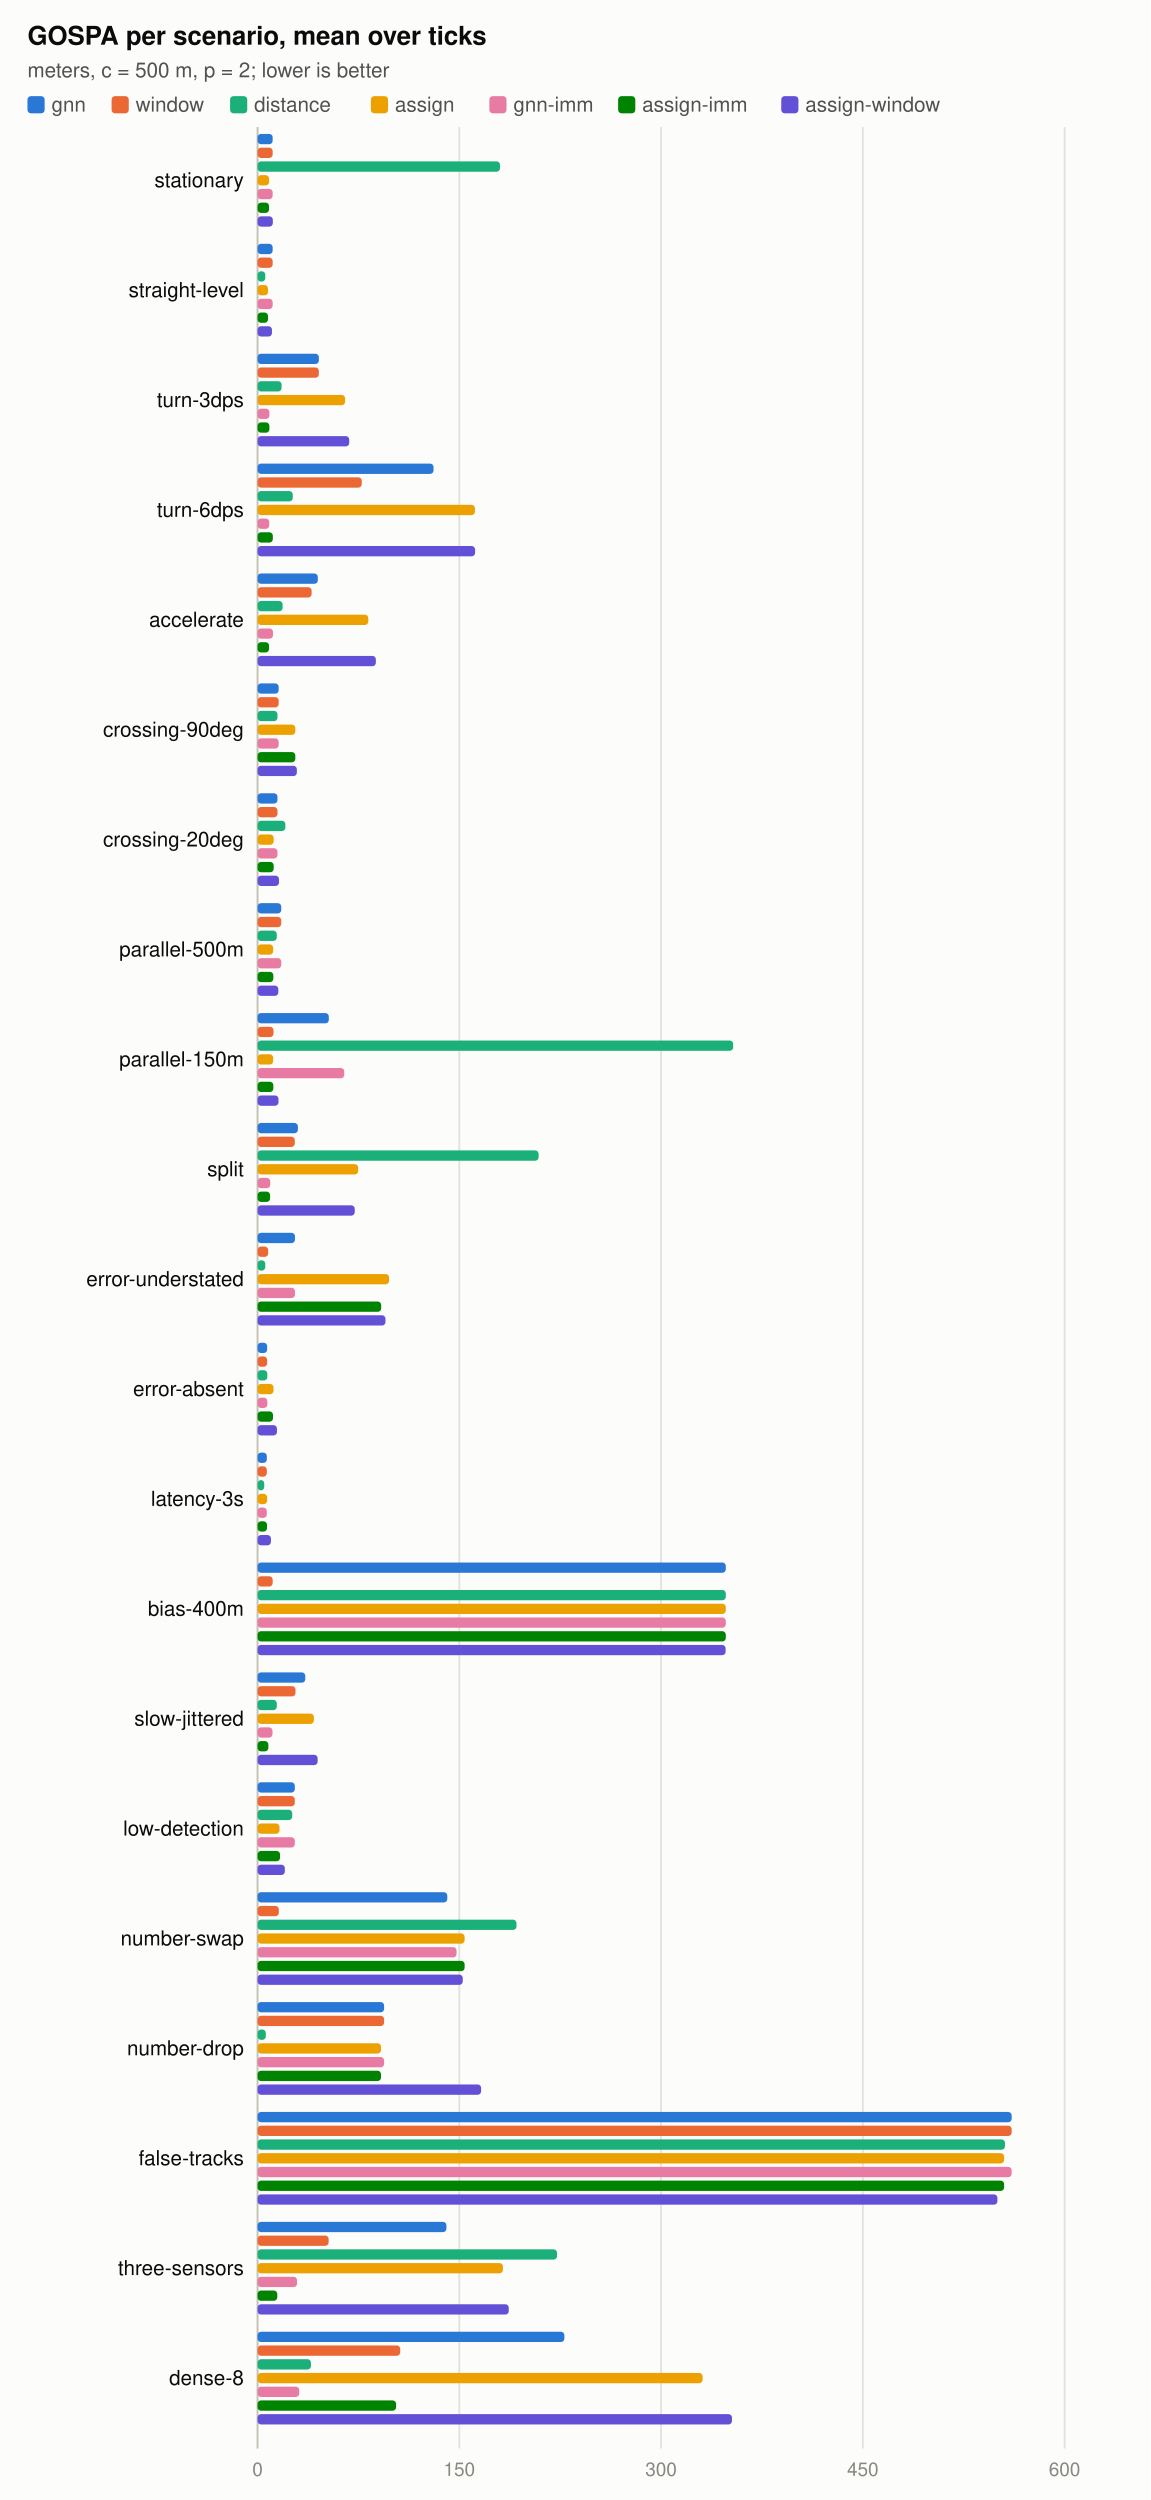
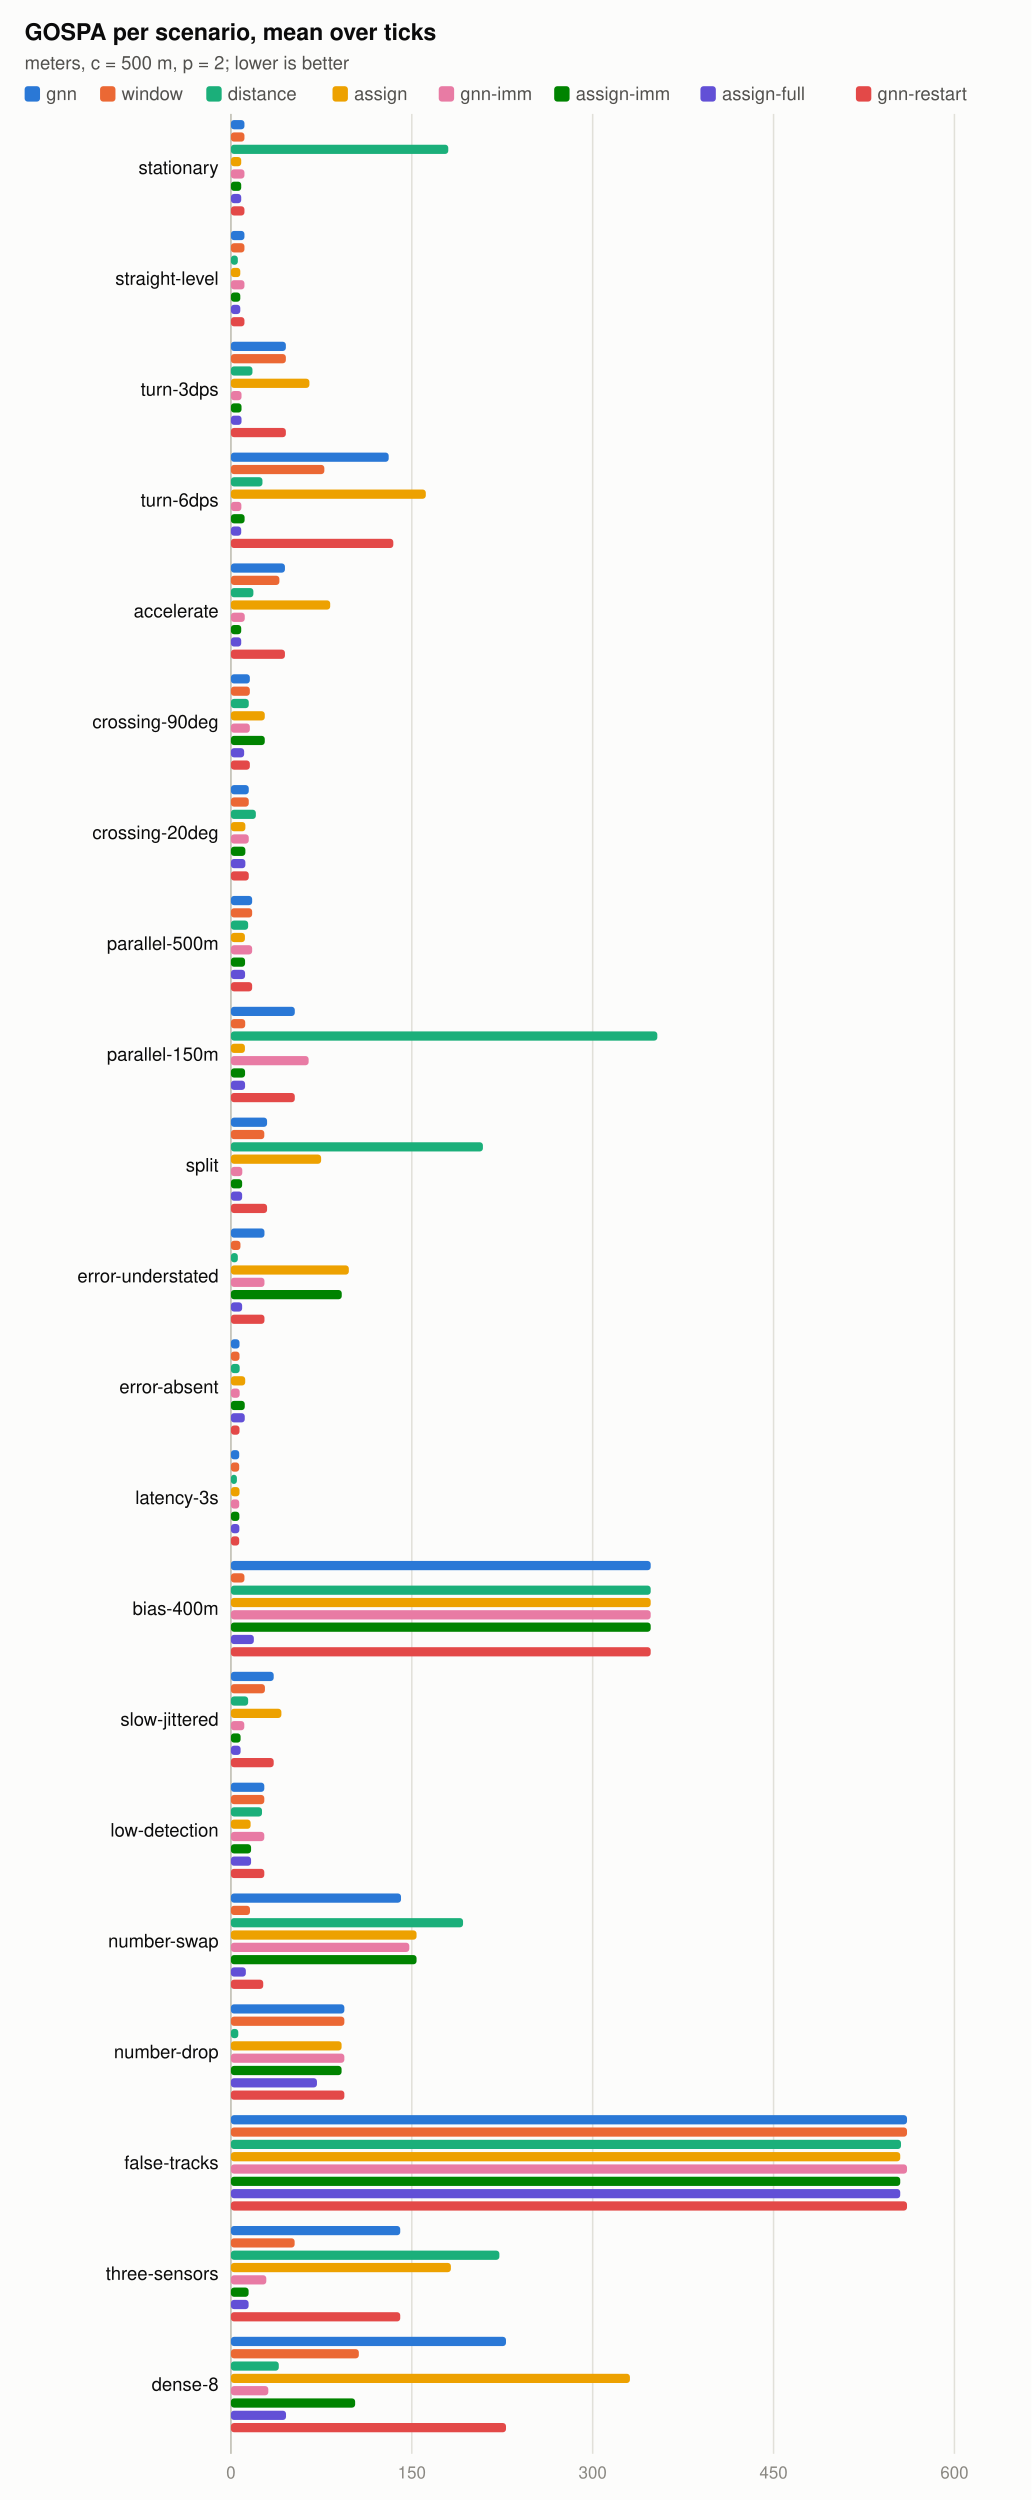
- <svg xmlns="http://www.w3.org/2000/svg" width="670" height="1456" viewBox="0 0 670 1456" font-family="-apple-system, BlinkMacSystemFont, 'Segoe UI', Helvetica, Arial, sans-serif" role="img" aria-label="GOSPA per scenario, mean over ticks">
+ <svg xmlns="http://www.w3.org/2000/svg" width="670" height="1624" viewBox="0 0 670 1624" font-family="-apple-system, BlinkMacSystemFont, 'Segoe UI', Helvetica, Arial, sans-serif" role="img" aria-label="GOSPA per scenario, mean over ticks">
  <rect width="100%" height="100%" fill="#fcfcfb" />
  <text x="16" y="26" font-size="15" font-weight="600" fill="#0b0b0b">GOSPA per scenario, mean over ticks</text>
  <text x="16" y="45" font-size="12" fill="#52514e">meters, c = 500 m, p = 2; lower is better</text>
  <rect x="16" y="56" width="10" height="10" rx="2" fill="#2a78d6" />
  <text x="30" y="65" font-size="12" fill="#52514e">gnn</text>
  <rect x="65" y="56" width="10" height="10" rx="2" fill="#eb6834" />
  <text x="79" y="65" font-size="12" fill="#52514e">window</text>
  <rect x="134" y="56" width="10" height="10" rx="2" fill="#1baf7a" />
  <text x="148" y="65" font-size="12" fill="#52514e">distance</text>
  <rect x="216" y="56" width="10" height="10" rx="2" fill="#eda100" />
  <text x="230" y="65" font-size="12" fill="#52514e">assign</text>
  <rect x="285" y="56" width="10" height="10" rx="2" fill="#e87ba4" />
  <text x="299" y="65" font-size="12" fill="#52514e">gnn-imm</text>
  <rect x="360" y="56" width="10" height="10" rx="2" fill="#008300" />
  <text x="374" y="65" font-size="12" fill="#52514e">assign-imm</text>
  <rect x="455" y="56" width="10" height="10" rx="2" fill="#6250d6" />
-   <text x="469" y="65" font-size="12" fill="#52514e">assign-window</text>
-   <line x1="150.0" y1="74" x2="150.0" y2="1426" stroke="#e1e0d9" stroke-width="1" />
-   <text x="150.0" y="1442" font-size="11" text-anchor="middle" fill="#898781">0</text>
-   <line x1="267.5" y1="74" x2="267.5" y2="1426" stroke="#e1e0d9" stroke-width="1" />
-   <text x="267.5" y="1442" font-size="11" text-anchor="middle" fill="#898781">150</text>
-   <line x1="385.0" y1="74" x2="385.0" y2="1426" stroke="#e1e0d9" stroke-width="1" />
-   <text x="385.0" y="1442" font-size="11" text-anchor="middle" fill="#898781">300</text>
-   <line x1="502.5" y1="74" x2="502.5" y2="1426" stroke="#e1e0d9" stroke-width="1" />
-   <text x="502.5" y="1442" font-size="11" text-anchor="middle" fill="#898781">450</text>
-   <line x1="620.0" y1="74" x2="620.0" y2="1426" stroke="#e1e0d9" stroke-width="1" />
-   <text x="620.0" y="1442" font-size="11" text-anchor="middle" fill="#898781">600</text>
-   <line x1="150" y1="74" x2="150" y2="1426" stroke="#c3c2b7" stroke-width="1" />
-   <text x="142" y="109.0" font-size="12" text-anchor="end" fill="#0b0b0b">stationary</text>
+   <text x="469" y="65" font-size="12" fill="#52514e">assign-full</text>
+   <rect x="556" y="56" width="10" height="10" rx="2" fill="#e34948" />
+   <text x="570" y="65" font-size="12" fill="#52514e">gnn-restart</text>
+   <line x1="150.0" y1="74" x2="150.0" y2="1594" stroke="#e1e0d9" stroke-width="1" />
+   <text x="150.0" y="1610" font-size="11" text-anchor="middle" fill="#898781">0</text>
+   <line x1="267.5" y1="74" x2="267.5" y2="1594" stroke="#e1e0d9" stroke-width="1" />
+   <text x="267.5" y="1610" font-size="11" text-anchor="middle" fill="#898781">150</text>
+   <line x1="385.0" y1="74" x2="385.0" y2="1594" stroke="#e1e0d9" stroke-width="1" />
+   <text x="385.0" y="1610" font-size="11" text-anchor="middle" fill="#898781">300</text>
+   <line x1="502.5" y1="74" x2="502.5" y2="1594" stroke="#e1e0d9" stroke-width="1" />
+   <text x="502.5" y="1610" font-size="11" text-anchor="middle" fill="#898781">450</text>
+   <line x1="620.0" y1="74" x2="620.0" y2="1594" stroke="#e1e0d9" stroke-width="1" />
+   <text x="620.0" y="1610" font-size="11" text-anchor="middle" fill="#898781">600</text>
+   <line x1="150" y1="74" x2="150" y2="1594" stroke="#c3c2b7" stroke-width="1" />
+   <text x="142" y="113.0" font-size="12" text-anchor="end" fill="#0b0b0b">stationary</text>
  <rect x="150" y="78" width="8.8" height="6" rx="2" fill="#2a78d6" />
  <rect x="150" y="86" width="8.8" height="6" rx="2" fill="#eb6834" />
  <rect x="150" y="94" width="141.2" height="6" rx="2" fill="#1baf7a" />
  <rect x="150" y="102" width="6.7" height="6" rx="2" fill="#eda100" />
  <rect x="150" y="110" width="8.8" height="6" rx="2" fill="#e87ba4" />
  <rect x="150" y="118" width="6.7" height="6" rx="2" fill="#008300" />
-   <rect x="150" y="126" width="8.9" height="6" rx="2" fill="#6250d6" />
-   <text x="142" y="173.0" font-size="12" text-anchor="end" fill="#0b0b0b">straight-level</text>
-   <rect x="150" y="142" width="8.8" height="6" rx="2" fill="#2a78d6" />
-   <rect x="150" y="150" width="8.8" height="6" rx="2" fill="#eb6834" />
-   <rect x="150" y="158" width="4.5" height="6" rx="2" fill="#1baf7a" />
-   <rect x="150" y="166" width="6.1" height="6" rx="2" fill="#eda100" />
-   <rect x="150" y="174" width="8.8" height="6" rx="2" fill="#e87ba4" />
-   <rect x="150" y="182" width="6.1" height="6" rx="2" fill="#008300" />
-   <rect x="150" y="190" width="8.4" height="6" rx="2" fill="#6250d6" />
-   <text x="142" y="237.0" font-size="12" text-anchor="end" fill="#0b0b0b">turn-3dps</text>
-   <rect x="150" y="206" width="35.7" height="6" rx="2" fill="#2a78d6" />
-   <rect x="150" y="214" width="35.7" height="6" rx="2" fill="#eb6834" />
-   <rect x="150" y="222" width="14.0" height="6" rx="2" fill="#1baf7a" />
-   <rect x="150" y="230" width="51.0" height="6" rx="2" fill="#eda100" />
-   <rect x="150" y="238" width="6.9" height="6" rx="2" fill="#e87ba4" />
-   <rect x="150" y="246" width="6.9" height="6" rx="2" fill="#008300" />
-   <rect x="150" y="254" width="53.4" height="6" rx="2" fill="#6250d6" />
-   <text x="142" y="301.0" font-size="12" text-anchor="end" fill="#0b0b0b">turn-6dps</text>
-   <rect x="150" y="270" width="102.5" height="6" rx="2" fill="#2a78d6" />
-   <rect x="150" y="278" width="60.7" height="6" rx="2" fill="#eb6834" />
-   <rect x="150" y="286" width="20.5" height="6" rx="2" fill="#1baf7a" />
-   <rect x="150" y="294" width="126.6" height="6" rx="2" fill="#eda100" />
-   <rect x="150" y="302" width="6.8" height="6" rx="2" fill="#e87ba4" />
-   <rect x="150" y="310" width="8.9" height="6" rx="2" fill="#008300" />
-   <rect x="150" y="318" width="126.7" height="6" rx="2" fill="#6250d6" />
-   <text x="142" y="365.0" font-size="12" text-anchor="end" fill="#0b0b0b">accelerate</text>
-   <rect x="150" y="334" width="35.1" height="6" rx="2" fill="#2a78d6" />
-   <rect x="150" y="342" width="31.5" height="6" rx="2" fill="#eb6834" />
-   <rect x="150" y="350" width="14.6" height="6" rx="2" fill="#1baf7a" />
-   <rect x="150" y="358" width="64.5" height="6" rx="2" fill="#eda100" />
-   <rect x="150" y="366" width="9.0" height="6" rx="2" fill="#e87ba4" />
-   <rect x="150" y="374" width="6.7" height="6" rx="2" fill="#008300" />
-   <rect x="150" y="382" width="68.9" height="6" rx="2" fill="#6250d6" />
-   <text x="142" y="429.0" font-size="12" text-anchor="end" fill="#0b0b0b">crossing-90deg</text>
-   <rect x="150" y="398" width="12.3" height="6" rx="2" fill="#2a78d6" />
-   <rect x="150" y="406" width="12.3" height="6" rx="2" fill="#eb6834" />
-   <rect x="150" y="414" width="11.6" height="6" rx="2" fill="#1baf7a" />
-   <rect x="150" y="422" width="22.0" height="6" rx="2" fill="#eda100" />
-   <rect x="150" y="430" width="12.3" height="6" rx="2" fill="#e87ba4" />
-   <rect x="150" y="438" width="22.0" height="6" rx="2" fill="#008300" />
-   <rect x="150" y="446" width="22.9" height="6" rx="2" fill="#6250d6" />
-   <text x="142" y="493.0" font-size="12" text-anchor="end" fill="#0b0b0b">crossing-20deg</text>
-   <rect x="150" y="462" width="11.6" height="6" rx="2" fill="#2a78d6" />
-   <rect x="150" y="470" width="11.6" height="6" rx="2" fill="#eb6834" />
-   <rect x="150" y="478" width="16.2" height="6" rx="2" fill="#1baf7a" />
-   <rect x="150" y="486" width="9.4" height="6" rx="2" fill="#eda100" />
-   <rect x="150" y="494" width="11.6" height="6" rx="2" fill="#e87ba4" />
-   <rect x="150" y="502" width="9.4" height="6" rx="2" fill="#008300" />
-   <rect x="150" y="510" width="12.5" height="6" rx="2" fill="#6250d6" />
-   <text x="142" y="557.0" font-size="12" text-anchor="end" fill="#0b0b0b">parallel-500m</text>
-   <rect x="150" y="526" width="13.8" height="6" rx="2" fill="#2a78d6" />
-   <rect x="150" y="534" width="13.8" height="6" rx="2" fill="#eb6834" />
-   <rect x="150" y="542" width="11.2" height="6" rx="2" fill="#1baf7a" />
-   <rect x="150" y="550" width="9.1" height="6" rx="2" fill="#eda100" />
-   <rect x="150" y="558" width="13.8" height="6" rx="2" fill="#e87ba4" />
-   <rect x="150" y="566" width="9.2" height="6" rx="2" fill="#008300" />
-   <rect x="150" y="574" width="12.1" height="6" rx="2" fill="#6250d6" />
-   <text x="142" y="621.0" font-size="12" text-anchor="end" fill="#0b0b0b">parallel-150m</text>
-   <rect x="150" y="590" width="41.5" height="6" rx="2" fill="#2a78d6" />
-   <rect x="150" y="598" width="9.3" height="6" rx="2" fill="#eb6834" />
-   <rect x="150" y="606" width="277.0" height="6" rx="2" fill="#1baf7a" />
-   <rect x="150" y="614" width="9.1" height="6" rx="2" fill="#eda100" />
-   <rect x="150" y="622" width="50.5" height="6" rx="2" fill="#e87ba4" />
-   <rect x="150" y="630" width="9.2" height="6" rx="2" fill="#008300" />
-   <rect x="150" y="638" width="12.2" height="6" rx="2" fill="#6250d6" />
-   <text x="142" y="685.0" font-size="12" text-anchor="end" fill="#0b0b0b">split</text>
-   <rect x="150" y="654" width="23.5" height="6" rx="2" fill="#2a78d6" />
-   <rect x="150" y="662" width="21.7" height="6" rx="2" fill="#eb6834" />
-   <rect x="150" y="670" width="163.7" height="6" rx="2" fill="#1baf7a" />
-   <rect x="150" y="678" width="58.6" height="6" rx="2" fill="#eda100" />
-   <rect x="150" y="686" width="7.4" height="6" rx="2" fill="#e87ba4" />
-   <rect x="150" y="694" width="7.3" height="6" rx="2" fill="#008300" />
-   <rect x="150" y="702" width="56.6" height="6" rx="2" fill="#6250d6" />
-   <text x="142" y="749.0" font-size="12" text-anchor="end" fill="#0b0b0b">error-understated</text>
-   <rect x="150" y="718" width="21.8" height="6" rx="2" fill="#2a78d6" />
-   <rect x="150" y="726" width="6.2" height="6" rx="2" fill="#eb6834" />
-   <rect x="150" y="734" width="4.5" height="6" rx="2" fill="#1baf7a" />
-   <rect x="150" y="742" width="76.6" height="6" rx="2" fill="#eda100" />
-   <rect x="150" y="750" width="21.8" height="6" rx="2" fill="#e87ba4" />
-   <rect x="150" y="758" width="72.0" height="6" rx="2" fill="#008300" />
-   <rect x="150" y="766" width="74.5" height="6" rx="2" fill="#6250d6" />
-   <text x="142" y="813.0" font-size="12" text-anchor="end" fill="#0b0b0b">error-absent</text>
-   <rect x="150" y="782" width="5.6" height="6" rx="2" fill="#2a78d6" />
-   <rect x="150" y="790" width="5.6" height="6" rx="2" fill="#eb6834" />
-   <rect x="150" y="798" width="5.7" height="6" rx="2" fill="#1baf7a" />
-   <rect x="150" y="806" width="9.3" height="6" rx="2" fill="#eda100" />
-   <rect x="150" y="814" width="5.7" height="6" rx="2" fill="#e87ba4" />
-   <rect x="150" y="822" width="9.0" height="6" rx="2" fill="#008300" />
-   <rect x="150" y="830" width="11.3" height="6" rx="2" fill="#6250d6" />
-   <text x="142" y="877.0" font-size="12" text-anchor="end" fill="#0b0b0b">latency-3s</text>
-   <rect x="150" y="846" width="5.4" height="6" rx="2" fill="#2a78d6" />
-   <rect x="150" y="854" width="5.4" height="6" rx="2" fill="#eb6834" />
-   <rect x="150" y="862" width="3.9" height="6" rx="2" fill="#1baf7a" />
-   <rect x="150" y="870" width="5.6" height="6" rx="2" fill="#eda100" />
-   <rect x="150" y="878" width="5.4" height="6" rx="2" fill="#e87ba4" />
-   <rect x="150" y="886" width="5.5" height="6" rx="2" fill="#008300" />
-   <rect x="150" y="894" width="7.8" height="6" rx="2" fill="#6250d6" />
-   <text x="142" y="941.0" font-size="12" text-anchor="end" fill="#0b0b0b">bias-400m</text>
-   <rect x="150" y="910" width="272.7" height="6" rx="2" fill="#2a78d6" />
-   <rect x="150" y="918" width="8.8" height="6" rx="2" fill="#eb6834" />
-   <rect x="150" y="926" width="272.7" height="6" rx="2" fill="#1baf7a" />
-   <rect x="150" y="934" width="272.7" height="6" rx="2" fill="#eda100" />
-   <rect x="150" y="942" width="272.7" height="6" rx="2" fill="#e87ba4" />
-   <rect x="150" y="950" width="272.7" height="6" rx="2" fill="#008300" />
-   <rect x="150" y="958" width="272.6" height="6" rx="2" fill="#6250d6" />
-   <text x="142" y="1005.0" font-size="12" text-anchor="end" fill="#0b0b0b">slow-jittered</text>
-   <rect x="150" y="974" width="27.8" height="6" rx="2" fill="#2a78d6" />
-   <rect x="150" y="982" width="22.1" height="6" rx="2" fill="#eb6834" />
-   <rect x="150" y="990" width="11.2" height="6" rx="2" fill="#1baf7a" />
-   <rect x="150" y="998" width="32.8" height="6" rx="2" fill="#eda100" />
-   <rect x="150" y="1006" width="8.7" height="6" rx="2" fill="#e87ba4" />
-   <rect x="150" y="1014" width="6.3" height="6" rx="2" fill="#008300" />
-   <rect x="150" y="1022" width="35.0" height="6" rx="2" fill="#6250d6" />
-   <text x="142" y="1069.0" font-size="12" text-anchor="end" fill="#0b0b0b">low-detection</text>
-   <rect x="150" y="1038" width="21.7" height="6" rx="2" fill="#2a78d6" />
-   <rect x="150" y="1046" width="21.7" height="6" rx="2" fill="#eb6834" />
-   <rect x="150" y="1054" width="20.2" height="6" rx="2" fill="#1baf7a" />
-   <rect x="150" y="1062" width="12.8" height="6" rx="2" fill="#eda100" />
-   <rect x="150" y="1070" width="21.7" height="6" rx="2" fill="#e87ba4" />
-   <rect x="150" y="1078" width="13.1" height="6" rx="2" fill="#008300" />
-   <rect x="150" y="1086" width="15.9" height="6" rx="2" fill="#6250d6" />
-   <text x="142" y="1133.0" font-size="12" text-anchor="end" fill="#0b0b0b">number-swap</text>
-   <rect x="150" y="1102" width="110.5" height="6" rx="2" fill="#2a78d6" />
-   <rect x="150" y="1110" width="12.4" height="6" rx="2" fill="#eb6834" />
-   <rect x="150" y="1118" width="150.8" height="6" rx="2" fill="#1baf7a" />
-   <rect x="150" y="1126" width="120.6" height="6" rx="2" fill="#eda100" />
-   <rect x="150" y="1134" width="115.9" height="6" rx="2" fill="#e87ba4" />
-   <rect x="150" y="1142" width="120.6" height="6" rx="2" fill="#008300" />
-   <rect x="150" y="1150" width="119.5" height="6" rx="2" fill="#6250d6" />
-   <text x="142" y="1197.0" font-size="12" text-anchor="end" fill="#0b0b0b">number-drop</text>
-   <rect x="150" y="1166" width="73.7" height="6" rx="2" fill="#2a78d6" />
-   <rect x="150" y="1174" width="73.7" height="6" rx="2" fill="#eb6834" />
-   <rect x="150" y="1182" width="4.8" height="6" rx="2" fill="#1baf7a" />
-   <rect x="150" y="1190" width="71.9" height="6" rx="2" fill="#eda100" />
-   <rect x="150" y="1198" width="73.7" height="6" rx="2" fill="#e87ba4" />
-   <rect x="150" y="1206" width="71.9" height="6" rx="2" fill="#008300" />
-   <rect x="150" y="1214" width="130.2" height="6" rx="2" fill="#6250d6" />
-   <text x="142" y="1261.0" font-size="12" text-anchor="end" fill="#0b0b0b">false-tracks</text>
-   <rect x="150" y="1230" width="439.2" height="6" rx="2" fill="#2a78d6" />
-   <rect x="150" y="1238" width="439.2" height="6" rx="2" fill="#eb6834" />
-   <rect x="150" y="1246" width="435.3" height="6" rx="2" fill="#1baf7a" />
-   <rect x="150" y="1254" width="434.8" height="6" rx="2" fill="#eda100" />
-   <rect x="150" y="1262" width="439.2" height="6" rx="2" fill="#e87ba4" />
-   <rect x="150" y="1270" width="434.8" height="6" rx="2" fill="#008300" />
-   <rect x="150" y="1278" width="430.9" height="6" rx="2" fill="#6250d6" />
-   <text x="142" y="1325.0" font-size="12" text-anchor="end" fill="#0b0b0b">three-sensors</text>
-   <rect x="150" y="1294" width="110.0" height="6" rx="2" fill="#2a78d6" />
-   <rect x="150" y="1302" width="41.4" height="6" rx="2" fill="#eb6834" />
-   <rect x="150" y="1310" width="174.4" height="6" rx="2" fill="#1baf7a" />
-   <rect x="150" y="1318" width="142.9" height="6" rx="2" fill="#eda100" />
-   <rect x="150" y="1326" width="23.0" height="6" rx="2" fill="#e87ba4" />
-   <rect x="150" y="1334" width="11.5" height="6" rx="2" fill="#008300" />
-   <rect x="150" y="1342" width="146.3" height="6" rx="2" fill="#6250d6" />
-   <text x="142" y="1389.0" font-size="12" text-anchor="end" fill="#0b0b0b">dense-8</text>
-   <rect x="150" y="1358" width="178.7" height="6" rx="2" fill="#2a78d6" />
-   <rect x="150" y="1366" width="83.1" height="6" rx="2" fill="#eb6834" />
-   <rect x="150" y="1374" width="31.1" height="6" rx="2" fill="#1baf7a" />
-   <rect x="150" y="1382" width="259.2" height="6" rx="2" fill="#eda100" />
-   <rect x="150" y="1390" width="24.3" height="6" rx="2" fill="#e87ba4" />
-   <rect x="150" y="1398" width="80.7" height="6" rx="2" fill="#008300" />
-   <rect x="150" y="1406" width="276.3" height="6" rx="2" fill="#6250d6" />
+   <rect x="150" y="126" width="6.7" height="6" rx="2" fill="#6250d6" />
+   <rect x="150" y="134" width="8.8" height="6" rx="2" fill="#e34948" />
+   <text x="142" y="185.0" font-size="12" text-anchor="end" fill="#0b0b0b">straight-level</text>
+   <rect x="150" y="150" width="8.8" height="6" rx="2" fill="#2a78d6" />
+   <rect x="150" y="158" width="8.8" height="6" rx="2" fill="#eb6834" />
+   <rect x="150" y="166" width="4.5" height="6" rx="2" fill="#1baf7a" />
+   <rect x="150" y="174" width="6.1" height="6" rx="2" fill="#eda100" />
+   <rect x="150" y="182" width="8.8" height="6" rx="2" fill="#e87ba4" />
+   <rect x="150" y="190" width="6.1" height="6" rx="2" fill="#008300" />
+   <rect x="150" y="198" width="6.1" height="6" rx="2" fill="#6250d6" />
+   <rect x="150" y="206" width="8.8" height="6" rx="2" fill="#e34948" />
+   <text x="142" y="257.0" font-size="12" text-anchor="end" fill="#0b0b0b">turn-3dps</text>
+   <rect x="150" y="222" width="35.7" height="6" rx="2" fill="#2a78d6" />
+   <rect x="150" y="230" width="35.7" height="6" rx="2" fill="#eb6834" />
+   <rect x="150" y="238" width="14.0" height="6" rx="2" fill="#1baf7a" />
+   <rect x="150" y="246" width="51.0" height="6" rx="2" fill="#eda100" />
+   <rect x="150" y="254" width="6.9" height="6" rx="2" fill="#e87ba4" />
+   <rect x="150" y="262" width="6.9" height="6" rx="2" fill="#008300" />
+   <rect x="150" y="270" width="6.9" height="6" rx="2" fill="#6250d6" />
+   <rect x="150" y="278" width="35.7" height="6" rx="2" fill="#e34948" />
+   <text x="142" y="329.0" font-size="12" text-anchor="end" fill="#0b0b0b">turn-6dps</text>
+   <rect x="150" y="294" width="102.5" height="6" rx="2" fill="#2a78d6" />
+   <rect x="150" y="302" width="60.7" height="6" rx="2" fill="#eb6834" />
+   <rect x="150" y="310" width="20.5" height="6" rx="2" fill="#1baf7a" />
+   <rect x="150" y="318" width="126.6" height="6" rx="2" fill="#eda100" />
+   <rect x="150" y="326" width="6.8" height="6" rx="2" fill="#e87ba4" />
+   <rect x="150" y="334" width="8.9" height="6" rx="2" fill="#008300" />
+   <rect x="150" y="342" width="6.7" height="6" rx="2" fill="#6250d6" />
+   <rect x="150" y="350" width="105.5" height="6" rx="2" fill="#e34948" />
+   <text x="142" y="401.0" font-size="12" text-anchor="end" fill="#0b0b0b">accelerate</text>
+   <rect x="150" y="366" width="35.1" height="6" rx="2" fill="#2a78d6" />
+   <rect x="150" y="374" width="31.5" height="6" rx="2" fill="#eb6834" />
+   <rect x="150" y="382" width="14.6" height="6" rx="2" fill="#1baf7a" />
+   <rect x="150" y="390" width="64.5" height="6" rx="2" fill="#eda100" />
+   <rect x="150" y="398" width="9.0" height="6" rx="2" fill="#e87ba4" />
+   <rect x="150" y="406" width="6.7" height="6" rx="2" fill="#008300" />
+   <rect x="150" y="414" width="6.7" height="6" rx="2" fill="#6250d6" />
+   <rect x="150" y="422" width="35.1" height="6" rx="2" fill="#e34948" />
+   <text x="142" y="473.0" font-size="12" text-anchor="end" fill="#0b0b0b">crossing-90deg</text>
+   <rect x="150" y="438" width="12.3" height="6" rx="2" fill="#2a78d6" />
+   <rect x="150" y="446" width="12.3" height="6" rx="2" fill="#eb6834" />
+   <rect x="150" y="454" width="11.6" height="6" rx="2" fill="#1baf7a" />
+   <rect x="150" y="462" width="22.0" height="6" rx="2" fill="#eda100" />
+   <rect x="150" y="470" width="12.3" height="6" rx="2" fill="#e87ba4" />
+   <rect x="150" y="478" width="22.0" height="6" rx="2" fill="#008300" />
+   <rect x="150" y="486" width="8.6" height="6" rx="2" fill="#6250d6" />
+   <rect x="150" y="494" width="12.3" height="6" rx="2" fill="#e34948" />
+   <text x="142" y="545.0" font-size="12" text-anchor="end" fill="#0b0b0b">crossing-20deg</text>
+   <rect x="150" y="510" width="11.6" height="6" rx="2" fill="#2a78d6" />
+   <rect x="150" y="518" width="11.6" height="6" rx="2" fill="#eb6834" />
+   <rect x="150" y="526" width="16.2" height="6" rx="2" fill="#1baf7a" />
+   <rect x="150" y="534" width="9.4" height="6" rx="2" fill="#eda100" />
+   <rect x="150" y="542" width="11.6" height="6" rx="2" fill="#e87ba4" />
+   <rect x="150" y="550" width="9.4" height="6" rx="2" fill="#008300" />
+   <rect x="150" y="558" width="9.4" height="6" rx="2" fill="#6250d6" />
+   <rect x="150" y="566" width="11.6" height="6" rx="2" fill="#e34948" />
+   <text x="142" y="617.0" font-size="12" text-anchor="end" fill="#0b0b0b">parallel-500m</text>
+   <rect x="150" y="582" width="13.8" height="6" rx="2" fill="#2a78d6" />
+   <rect x="150" y="590" width="13.8" height="6" rx="2" fill="#eb6834" />
+   <rect x="150" y="598" width="11.2" height="6" rx="2" fill="#1baf7a" />
+   <rect x="150" y="606" width="9.1" height="6" rx="2" fill="#eda100" />
+   <rect x="150" y="614" width="13.8" height="6" rx="2" fill="#e87ba4" />
+   <rect x="150" y="622" width="9.2" height="6" rx="2" fill="#008300" />
+   <rect x="150" y="630" width="9.2" height="6" rx="2" fill="#6250d6" />
+   <rect x="150" y="638" width="13.8" height="6" rx="2" fill="#e34948" />
+   <text x="142" y="689.0" font-size="12" text-anchor="end" fill="#0b0b0b">parallel-150m</text>
+   <rect x="150" y="654" width="41.5" height="6" rx="2" fill="#2a78d6" />
+   <rect x="150" y="662" width="9.3" height="6" rx="2" fill="#eb6834" />
+   <rect x="150" y="670" width="277.0" height="6" rx="2" fill="#1baf7a" />
+   <rect x="150" y="678" width="9.1" height="6" rx="2" fill="#eda100" />
+   <rect x="150" y="686" width="50.5" height="6" rx="2" fill="#e87ba4" />
+   <rect x="150" y="694" width="9.2" height="6" rx="2" fill="#008300" />
+   <rect x="150" y="702" width="9.2" height="6" rx="2" fill="#6250d6" />
+   <rect x="150" y="710" width="41.5" height="6" rx="2" fill="#e34948" />
+   <text x="142" y="761.0" font-size="12" text-anchor="end" fill="#0b0b0b">split</text>
+   <rect x="150" y="726" width="23.5" height="6" rx="2" fill="#2a78d6" />
+   <rect x="150" y="734" width="21.7" height="6" rx="2" fill="#eb6834" />
+   <rect x="150" y="742" width="163.7" height="6" rx="2" fill="#1baf7a" />
+   <rect x="150" y="750" width="58.6" height="6" rx="2" fill="#eda100" />
+   <rect x="150" y="758" width="7.4" height="6" rx="2" fill="#e87ba4" />
+   <rect x="150" y="766" width="7.3" height="6" rx="2" fill="#008300" />
+   <rect x="150" y="774" width="7.3" height="6" rx="2" fill="#6250d6" />
+   <rect x="150" y="782" width="23.5" height="6" rx="2" fill="#e34948" />
+   <text x="142" y="833.0" font-size="12" text-anchor="end" fill="#0b0b0b">error-understated</text>
+   <rect x="150" y="798" width="21.8" height="6" rx="2" fill="#2a78d6" />
+   <rect x="150" y="806" width="6.2" height="6" rx="2" fill="#eb6834" />
+   <rect x="150" y="814" width="4.5" height="6" rx="2" fill="#1baf7a" />
+   <rect x="150" y="822" width="76.6" height="6" rx="2" fill="#eda100" />
+   <rect x="150" y="830" width="21.8" height="6" rx="2" fill="#e87ba4" />
+   <rect x="150" y="838" width="72.0" height="6" rx="2" fill="#008300" />
+   <rect x="150" y="846" width="7.3" height="6" rx="2" fill="#6250d6" />
+   <rect x="150" y="854" width="21.8" height="6" rx="2" fill="#e34948" />
+   <text x="142" y="905.0" font-size="12" text-anchor="end" fill="#0b0b0b">error-absent</text>
+   <rect x="150" y="870" width="5.6" height="6" rx="2" fill="#2a78d6" />
+   <rect x="150" y="878" width="5.6" height="6" rx="2" fill="#eb6834" />
+   <rect x="150" y="886" width="5.7" height="6" rx="2" fill="#1baf7a" />
+   <rect x="150" y="894" width="9.3" height="6" rx="2" fill="#eda100" />
+   <rect x="150" y="902" width="5.7" height="6" rx="2" fill="#e87ba4" />
+   <rect x="150" y="910" width="9.0" height="6" rx="2" fill="#008300" />
+   <rect x="150" y="918" width="9.0" height="6" rx="2" fill="#6250d6" />
+   <rect x="150" y="926" width="5.6" height="6" rx="2" fill="#e34948" />
+   <text x="142" y="977.0" font-size="12" text-anchor="end" fill="#0b0b0b">latency-3s</text>
+   <rect x="150" y="942" width="5.4" height="6" rx="2" fill="#2a78d6" />
+   <rect x="150" y="950" width="5.4" height="6" rx="2" fill="#eb6834" />
+   <rect x="150" y="958" width="3.9" height="6" rx="2" fill="#1baf7a" />
+   <rect x="150" y="966" width="5.6" height="6" rx="2" fill="#eda100" />
+   <rect x="150" y="974" width="5.4" height="6" rx="2" fill="#e87ba4" />
+   <rect x="150" y="982" width="5.5" height="6" rx="2" fill="#008300" />
+   <rect x="150" y="990" width="5.5" height="6" rx="2" fill="#6250d6" />
+   <rect x="150" y="998" width="5.4" height="6" rx="2" fill="#e34948" />
+   <text x="142" y="1049.0" font-size="12" text-anchor="end" fill="#0b0b0b">bias-400m</text>
+   <rect x="150" y="1014" width="272.7" height="6" rx="2" fill="#2a78d6" />
+   <rect x="150" y="1022" width="8.8" height="6" rx="2" fill="#eb6834" />
+   <rect x="150" y="1030" width="272.7" height="6" rx="2" fill="#1baf7a" />
+   <rect x="150" y="1038" width="272.7" height="6" rx="2" fill="#eda100" />
+   <rect x="150" y="1046" width="272.7" height="6" rx="2" fill="#e87ba4" />
+   <rect x="150" y="1054" width="272.7" height="6" rx="2" fill="#008300" />
+   <rect x="150" y="1062" width="14.9" height="6" rx="2" fill="#6250d6" />
+   <rect x="150" y="1070" width="272.7" height="6" rx="2" fill="#e34948" />
+   <text x="142" y="1121.0" font-size="12" text-anchor="end" fill="#0b0b0b">slow-jittered</text>
+   <rect x="150" y="1086" width="27.8" height="6" rx="2" fill="#2a78d6" />
+   <rect x="150" y="1094" width="22.1" height="6" rx="2" fill="#eb6834" />
+   <rect x="150" y="1102" width="11.2" height="6" rx="2" fill="#1baf7a" />
+   <rect x="150" y="1110" width="32.8" height="6" rx="2" fill="#eda100" />
+   <rect x="150" y="1118" width="8.7" height="6" rx="2" fill="#e87ba4" />
+   <rect x="150" y="1126" width="6.3" height="6" rx="2" fill="#008300" />
+   <rect x="150" y="1134" width="6.3" height="6" rx="2" fill="#6250d6" />
+   <rect x="150" y="1142" width="27.8" height="6" rx="2" fill="#e34948" />
+   <text x="142" y="1193.0" font-size="12" text-anchor="end" fill="#0b0b0b">low-detection</text>
+   <rect x="150" y="1158" width="21.7" height="6" rx="2" fill="#2a78d6" />
+   <rect x="150" y="1166" width="21.7" height="6" rx="2" fill="#eb6834" />
+   <rect x="150" y="1174" width="20.2" height="6" rx="2" fill="#1baf7a" />
+   <rect x="150" y="1182" width="12.8" height="6" rx="2" fill="#eda100" />
+   <rect x="150" y="1190" width="21.7" height="6" rx="2" fill="#e87ba4" />
+   <rect x="150" y="1198" width="13.1" height="6" rx="2" fill="#008300" />
+   <rect x="150" y="1206" width="13.1" height="6" rx="2" fill="#6250d6" />
+   <rect x="150" y="1214" width="21.7" height="6" rx="2" fill="#e34948" />
+   <text x="142" y="1265.0" font-size="12" text-anchor="end" fill="#0b0b0b">number-swap</text>
+   <rect x="150" y="1230" width="110.5" height="6" rx="2" fill="#2a78d6" />
+   <rect x="150" y="1238" width="12.4" height="6" rx="2" fill="#eb6834" />
+   <rect x="150" y="1246" width="150.8" height="6" rx="2" fill="#1baf7a" />
+   <rect x="150" y="1254" width="120.6" height="6" rx="2" fill="#eda100" />
+   <rect x="150" y="1262" width="115.9" height="6" rx="2" fill="#e87ba4" />
+   <rect x="150" y="1270" width="120.6" height="6" rx="2" fill="#008300" />
+   <rect x="150" y="1278" width="9.7" height="6" rx="2" fill="#6250d6" />
+   <rect x="150" y="1286" width="21.0" height="6" rx="2" fill="#e34948" />
+   <text x="142" y="1337.0" font-size="12" text-anchor="end" fill="#0b0b0b">number-drop</text>
+   <rect x="150" y="1302" width="73.7" height="6" rx="2" fill="#2a78d6" />
+   <rect x="150" y="1310" width="73.7" height="6" rx="2" fill="#eb6834" />
+   <rect x="150" y="1318" width="4.8" height="6" rx="2" fill="#1baf7a" />
+   <rect x="150" y="1326" width="71.9" height="6" rx="2" fill="#eda100" />
+   <rect x="150" y="1334" width="73.7" height="6" rx="2" fill="#e87ba4" />
+   <rect x="150" y="1342" width="71.9" height="6" rx="2" fill="#008300" />
+   <rect x="150" y="1350" width="55.9" height="6" rx="2" fill="#6250d6" />
+   <rect x="150" y="1358" width="73.7" height="6" rx="2" fill="#e34948" />
+   <text x="142" y="1409.0" font-size="12" text-anchor="end" fill="#0b0b0b">false-tracks</text>
+   <rect x="150" y="1374" width="439.2" height="6" rx="2" fill="#2a78d6" />
+   <rect x="150" y="1382" width="439.2" height="6" rx="2" fill="#eb6834" />
+   <rect x="150" y="1390" width="435.3" height="6" rx="2" fill="#1baf7a" />
+   <rect x="150" y="1398" width="434.8" height="6" rx="2" fill="#eda100" />
+   <rect x="150" y="1406" width="439.2" height="6" rx="2" fill="#e87ba4" />
+   <rect x="150" y="1414" width="434.8" height="6" rx="2" fill="#008300" />
+   <rect x="150" y="1422" width="434.8" height="6" rx="2" fill="#6250d6" />
+   <rect x="150" y="1430" width="439.2" height="6" rx="2" fill="#e34948" />
+   <text x="142" y="1481.0" font-size="12" text-anchor="end" fill="#0b0b0b">three-sensors</text>
+   <rect x="150" y="1446" width="110.0" height="6" rx="2" fill="#2a78d6" />
+   <rect x="150" y="1454" width="41.4" height="6" rx="2" fill="#eb6834" />
+   <rect x="150" y="1462" width="174.4" height="6" rx="2" fill="#1baf7a" />
+   <rect x="150" y="1470" width="142.9" height="6" rx="2" fill="#eda100" />
+   <rect x="150" y="1478" width="23.0" height="6" rx="2" fill="#e87ba4" />
+   <rect x="150" y="1486" width="11.5" height="6" rx="2" fill="#008300" />
+   <rect x="150" y="1494" width="11.5" height="6" rx="2" fill="#6250d6" />
+   <rect x="150" y="1502" width="110.0" height="6" rx="2" fill="#e34948" />
+   <text x="142" y="1553.0" font-size="12" text-anchor="end" fill="#0b0b0b">dense-8</text>
+   <rect x="150" y="1518" width="178.7" height="6" rx="2" fill="#2a78d6" />
+   <rect x="150" y="1526" width="83.1" height="6" rx="2" fill="#eb6834" />
+   <rect x="150" y="1534" width="31.1" height="6" rx="2" fill="#1baf7a" />
+   <rect x="150" y="1542" width="259.2" height="6" rx="2" fill="#eda100" />
+   <rect x="150" y="1550" width="24.3" height="6" rx="2" fill="#e87ba4" />
+   <rect x="150" y="1558" width="80.7" height="6" rx="2" fill="#008300" />
+   <rect x="150" y="1566" width="35.8" height="6" rx="2" fill="#6250d6" />
+   <rect x="150" y="1574" width="178.7" height="6" rx="2" fill="#e34948" />
</svg>
